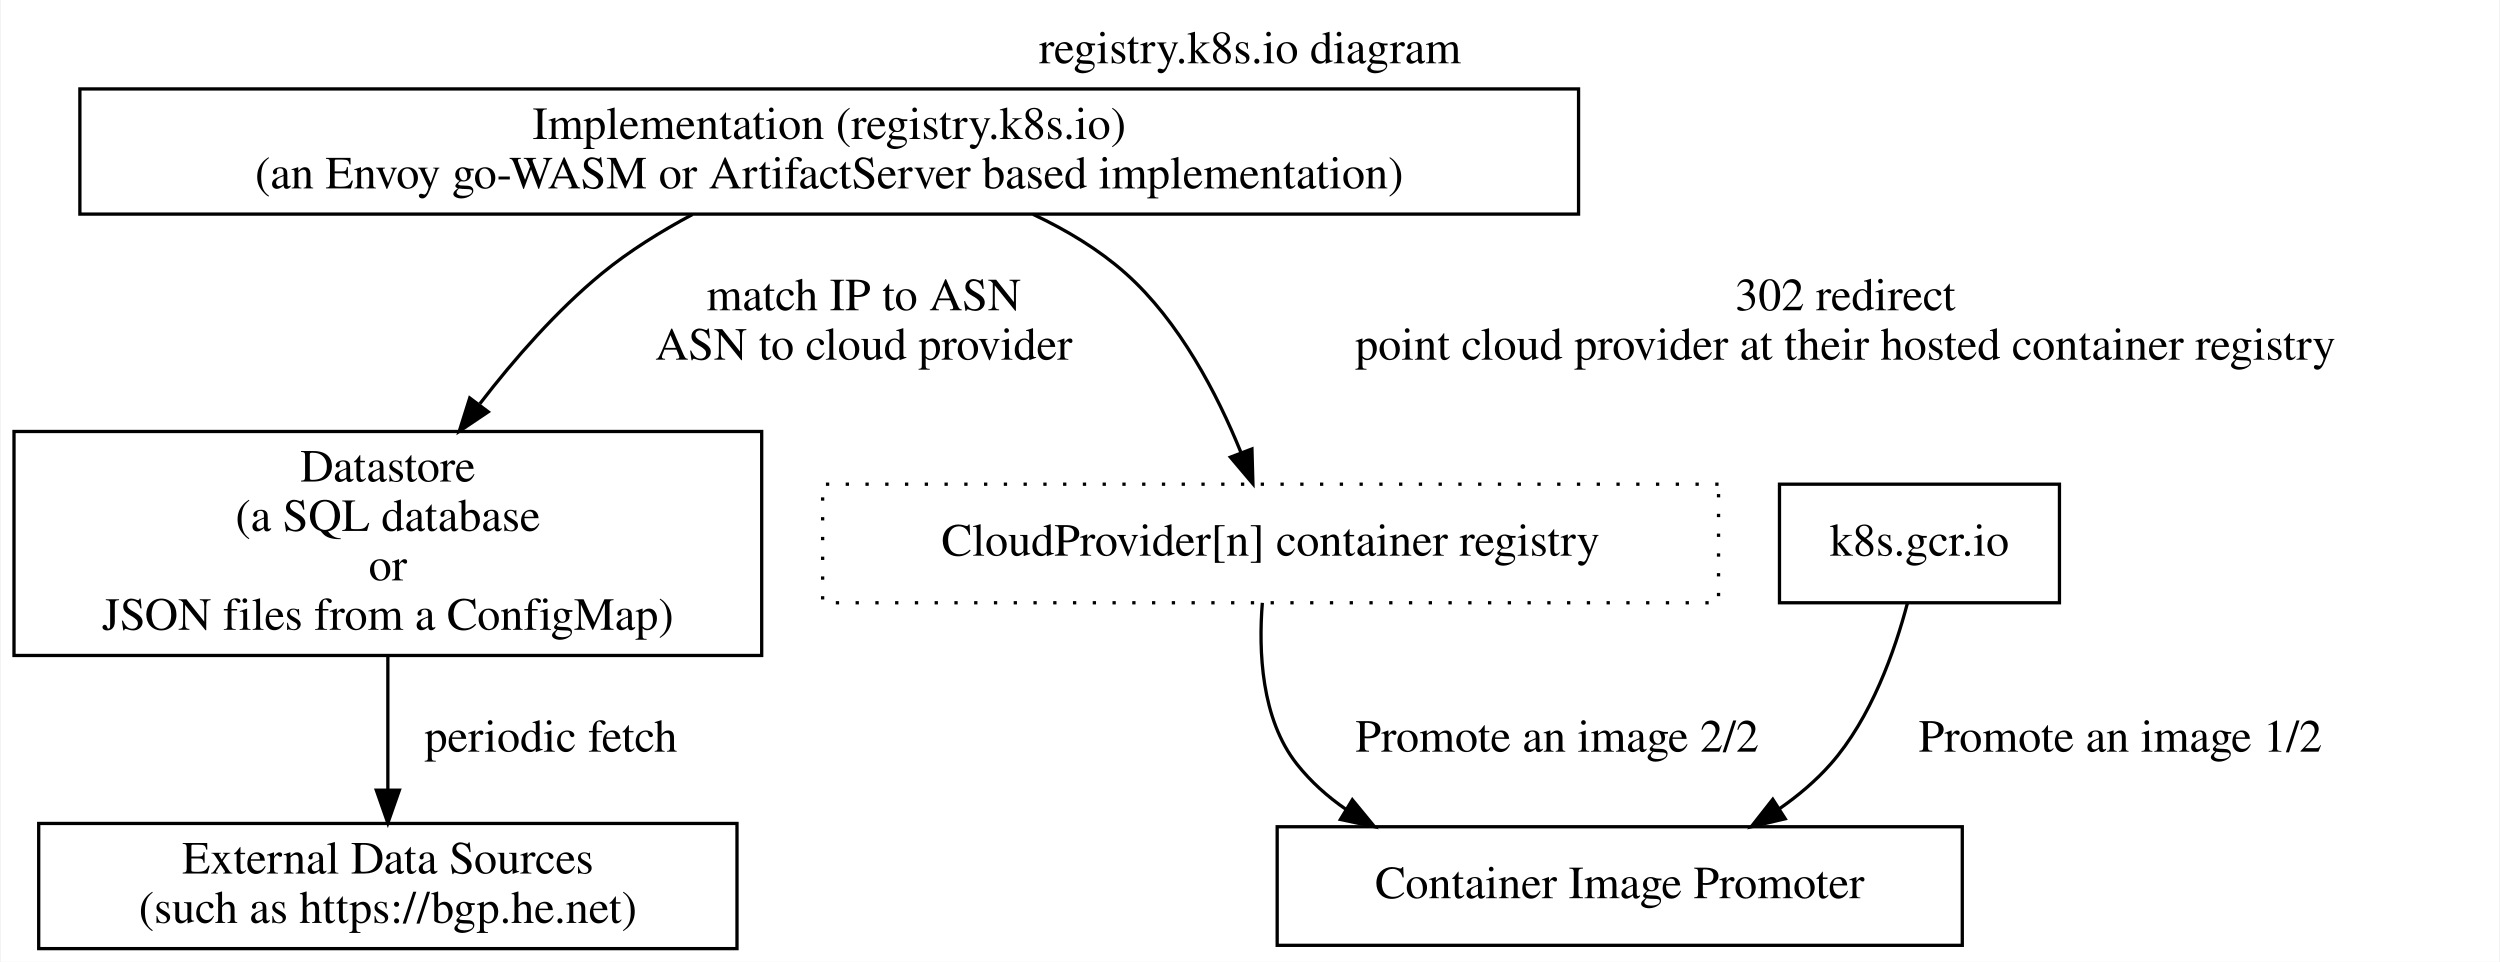
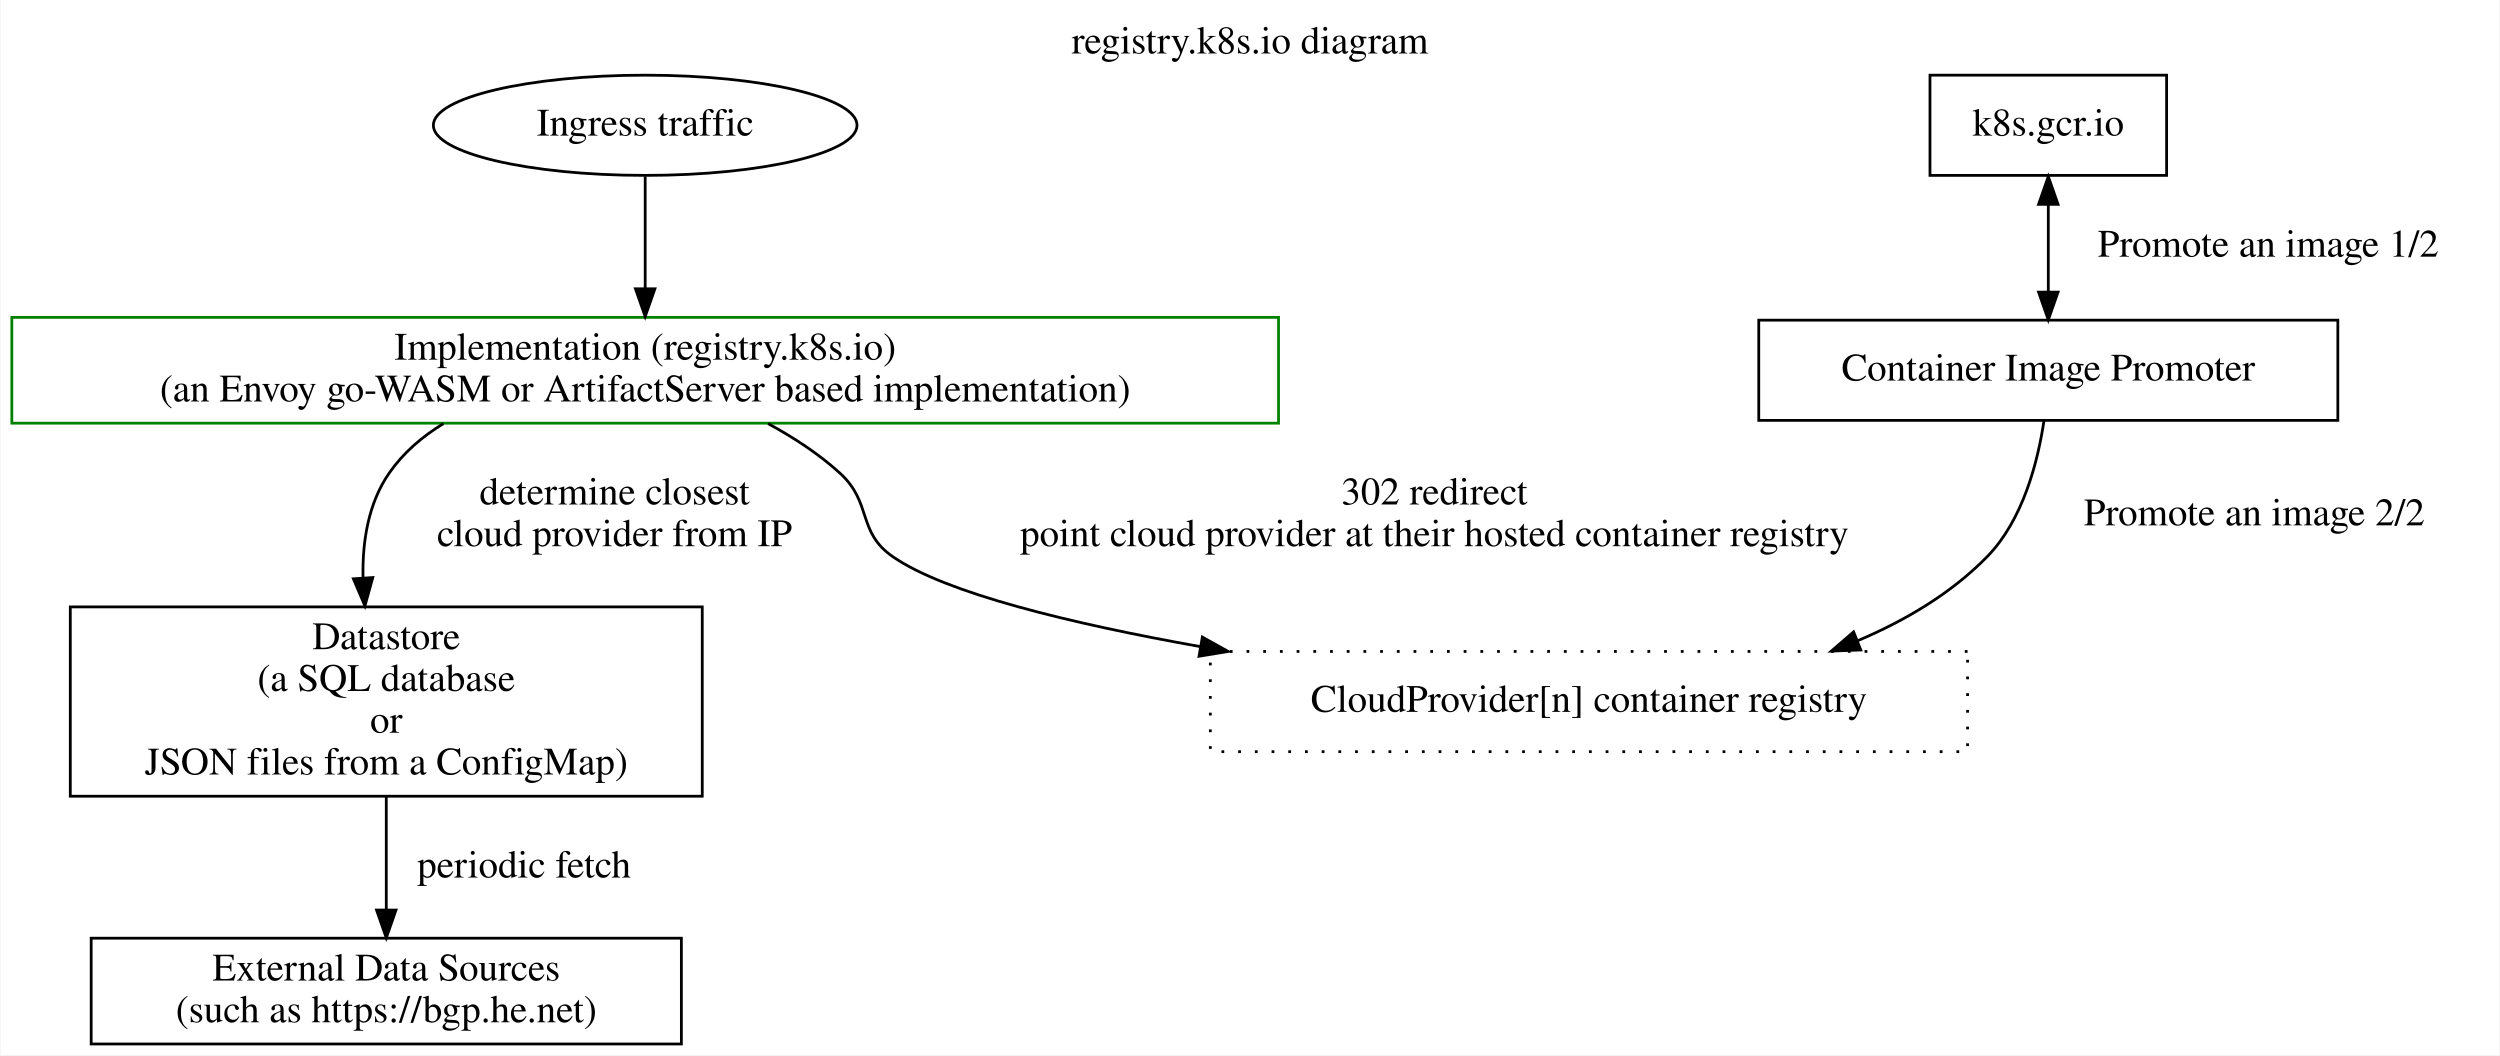
- <svg xmlns="http://www.w3.org/2000/svg" width="759pt" height="292pt" viewBox="0.00 0.00 758.50 292.00">
-   <g id="graph0" class="graph" transform="scale(1 1) rotate(0) translate(4 288)">
-     <polygon fill="white" stroke="transparent" points="-4,4 -4,-288 754.5,-288 754.5,4 -4,4" />
-     <text text-anchor="middle" x="375.25" y="-268.8" font-family="Times,serif" font-size="14.00">registry.k8s.io diagram</text>
+ <svg xmlns="http://www.w3.org/2000/svg" width="898pt" height="379pt" viewBox="0.00 0.00 897.50 379.00">
+   <g id="graph0" class="graph" transform="scale(1 1) rotate(0) translate(4 375)">
+     <polygon fill="white" stroke="transparent" points="-4,4 -4,-375 893.5,-375 893.5,4 -4,4" />
+     <text text-anchor="middle" x="444.75" y="-355.8" font-family="Times,serif" font-size="14.00">registry.k8s.io diagram</text>
    <g id="node1" class="node">
-       <polygon fill="none" stroke="black" points="219.5,-38 7.5,-38 7.5,0 219.5,0 219.5,-38" />
-       <text text-anchor="middle" x="113.5" y="-22.8" font-family="Times,serif" font-size="14.00">External Data Sources</text>
-       <text text-anchor="middle" x="113.5" y="-7.8" font-family="Times,serif" font-size="14.00">(such as https://bgp.he.net)</text>
+       <ellipse fill="none" stroke="black" cx="227.5" cy="-330" rx="76.09" ry="18" />
+       <text text-anchor="middle" x="227.5" y="-326.3" font-family="Times,serif" font-size="14.00">Ingress traffic</text>
+     </g>
+     <g id="node4" class="node">
+       <polygon fill="none" stroke="green" points="455,-261 0,-261 0,-223 455,-223 455,-261" />
+       <text text-anchor="middle" x="227.5" y="-245.8" font-family="Times,serif" font-size="14.00">Implementation (registry.k8s.io)</text>
+       <text text-anchor="middle" x="227.5" y="-230.8" font-family="Times,serif" font-size="14.00">(an Envoy go-WASM or ArtifactServer based implementation)</text>
+     </g>
+     <g id="edge2" class="edge">
+       <path fill="none" stroke="black" d="M227.5,-311.6C227.5,-300.06 227.5,-284.65 227.5,-271.36" />
+       <polygon fill="black" stroke="black" points="231,-271.27 227.5,-261.27 224,-271.27 231,-271.27" />
    </g>
    <g id="node2" class="node">
-       <polygon fill="none" stroke="black" points="227,-157 0,-157 0,-89 227,-89 227,-157" />
-       <text text-anchor="middle" x="113.5" y="-141.8" font-family="Times,serif" font-size="14.00">Datastore</text>
-       <text text-anchor="middle" x="113.5" y="-126.8" font-family="Times,serif" font-size="14.00">(a SQL database</text>
-       <text text-anchor="middle" x="113.5" y="-111.8" font-family="Times,serif" font-size="14.00">or</text>
-       <text text-anchor="middle" x="113.5" y="-96.8" font-family="Times,serif" font-size="14.00">JSON files from a ConfigMap)</text>
+       <polygon fill="none" stroke="black" points="240.5,-38 28.5,-38 28.5,0 240.5,0 240.5,-38" />
+       <text text-anchor="middle" x="134.5" y="-22.8" font-family="Times,serif" font-size="14.00">External Data Sources</text>
+       <text text-anchor="middle" x="134.5" y="-7.8" font-family="Times,serif" font-size="14.00">(such as https://bgp.he.net)</text>
+     </g>
+     <g id="node3" class="node">
+       <polygon fill="none" stroke="black" points="248,-157 21,-157 21,-89 248,-89 248,-157" />
+       <text text-anchor="middle" x="134.5" y="-141.8" font-family="Times,serif" font-size="14.00">Datastore</text>
+       <text text-anchor="middle" x="134.5" y="-126.8" font-family="Times,serif" font-size="14.00">(a SQL database</text>
+       <text text-anchor="middle" x="134.5" y="-111.8" font-family="Times,serif" font-size="14.00">or</text>
+       <text text-anchor="middle" x="134.5" y="-96.8" font-family="Times,serif" font-size="14.00">JSON files from a ConfigMap)</text>
    </g>
    <g id="edge1" class="edge">
-       <path fill="none" stroke="black" d="M113.5,-88.88C113.5,-75.84 113.5,-61 113.5,-48.45" />
-       <polygon fill="black" stroke="black" points="117,-48.11 113.5,-38.11 110,-48.11 117,-48.11" />
-       <text text-anchor="middle" x="163" y="-59.8" font-family="Times,serif" font-size="14.00">periodic fetch</text>
-     </g>
-     <g id="node3" class="node">
-       <polygon fill="none" stroke="black" points="475,-261 20,-261 20,-223 475,-223 475,-261" />
-       <text text-anchor="middle" x="247.5" y="-245.8" font-family="Times,serif" font-size="14.00">Implementation (registry.k8s.io)</text>
-       <text text-anchor="middle" x="247.5" y="-230.8" font-family="Times,serif" font-size="14.00">(an Envoy go-WASM or ArtifactServer based implementation)</text>
-     </g>
-     <g id="edge2" class="edge">
-       <path fill="none" stroke="black" d="M205.99,-222.89C196.48,-217.8 186.75,-211.78 178.5,-205 164.77,-193.72 151.98,-179.12 141.44,-165.43" />
-       <polygon fill="black" stroke="black" points="143.97,-162.97 135.18,-157.06 138.36,-167.17 143.97,-162.97" />
-       <text text-anchor="middle" x="258" y="-193.8" font-family="Times,serif" font-size="14.00">match IP to ASN</text>
-       <text text-anchor="middle" x="258" y="-178.8" font-family="Times,serif" font-size="14.00">ASN to cloud provider</text>
-     </g>
-     <g id="node4" class="node">
-       <polygon fill="none" stroke="black" stroke-dasharray="1,5" points="517.5,-141 245.5,-141 245.5,-105 517.5,-105 517.5,-141" />
-       <text text-anchor="middle" x="381.5" y="-119.3" font-family="Times,serif" font-size="14.00">CloudProvider[n] container registry</text>
+       <path fill="none" stroke="black" d="M134.5,-88.88C134.5,-75.84 134.5,-61 134.5,-48.45" />
+       <polygon fill="black" stroke="black" points="138,-48.11 134.5,-38.11 131,-48.11 138,-48.11" />
+       <text text-anchor="middle" x="184" y="-59.8" font-family="Times,serif" font-size="14.00">periodic fetch</text>
    </g>
    <g id="edge3" class="edge">
-       <path fill="none" stroke="black" d="M309.39,-222.92C319.5,-218.17 329.33,-212.27 337.5,-205 353.89,-190.42 365.35,-168.23 372.45,-150.76" />
-       <polygon fill="black" stroke="black" points="375.84,-151.7 376.14,-141.11 369.3,-149.2 375.84,-151.7" />
-       <text text-anchor="middle" x="556" y="-193.8" font-family="Times,serif" font-size="14.00">302 redirect</text>
-       <text text-anchor="middle" x="556" y="-178.8" font-family="Times,serif" font-size="14.00">point cloud provider at their hosted container registry</text>
+       <path fill="none" stroke="black" d="M155.01,-222.83C147.38,-218.18 140.57,-212.34 135.5,-205 128.05,-194.23 125.89,-180.58 126.15,-167.57" />
+       <polygon fill="black" stroke="black" points="129.66,-167.55 126.83,-157.34 122.68,-167.09 129.66,-167.55" />
+       <text text-anchor="middle" x="216.5" y="-193.8" font-family="Times,serif" font-size="14.00">determine closest</text>
+       <text text-anchor="middle" x="216.5" y="-178.8" font-family="Times,serif" font-size="14.00">cloud provider from IP</text>
+     </g>
+     <g id="node5" class="node">
+       <polygon fill="none" stroke="black" stroke-dasharray="1,5" points="702.5,-141 430.5,-141 430.5,-105 702.5,-105 702.5,-141" />
+       <text text-anchor="middle" x="566.5" y="-119.3" font-family="Times,serif" font-size="14.00">CloudProvider[n] container registry</text>
+     </g>
+     <g id="edge4" class="edge">
+       <path fill="none" stroke="black" d="M271.65,-222.83C280.8,-217.87 289.94,-211.92 297.5,-205 309.15,-194.35 303.51,-183.96 316.5,-175 335.48,-161.91 380.36,-151.03 426.94,-142.73" />
+       <polygon fill="black" stroke="black" points="427.64,-146.16 436.9,-141 426.44,-139.27 427.64,-146.16" />
+       <text text-anchor="middle" x="511" y="-193.8" font-family="Times,serif" font-size="14.00">302 redirect</text>
+       <text text-anchor="middle" x="511" y="-178.8" font-family="Times,serif" font-size="14.00">point cloud provider at their hosted container registry</text>
    </g>
    <g id="node6" class="node">
-       <polygon fill="none" stroke="black" points="591.5,-37 383.5,-37 383.5,-1 591.5,-1 591.5,-37" />
-       <text text-anchor="middle" x="487.5" y="-15.3" font-family="Times,serif" font-size="14.00">Container Image Promoter</text>
+       <polygon fill="none" stroke="black" points="774,-348 689,-348 689,-312 774,-312 774,-348" />
+       <text text-anchor="middle" x="731.5" y="-326.3" font-family="Times,serif" font-size="14.00">k8s.gcr.io</text>
+     </g>
+     <g id="node7" class="node">
+       <polygon fill="none" stroke="black" points="835.5,-260 627.5,-260 627.5,-224 835.5,-224 835.5,-260" />
+       <text text-anchor="middle" x="731.5" y="-238.3" font-family="Times,serif" font-size="14.00">Container Image Promoter</text>
    </g>
    <g id="edge5" class="edge">
-       <path fill="none" stroke="black" d="M379,-104.98C377.83,-90.44 378.61,-69.75 389.5,-56 393.73,-50.65 398.84,-46.1 404.47,-42.22" />
-       <polygon fill="black" stroke="black" points="406.32,-45.19 413.05,-37.01 402.69,-39.21 406.32,-45.19" />
-       <text text-anchor="middle" x="468.5" y="-59.8" font-family="Times,serif" font-size="14.00">Promote an image 2/2</text>
+       <path fill="none" stroke="black" d="M731.5,-301.34C731.5,-291.38 731.5,-280.15 731.5,-270.22" />
+       <polygon fill="black" stroke="black" points="728,-301.6 731.5,-311.6 735,-301.6 728,-301.6" />
+       <polygon fill="black" stroke="black" points="735,-270.08 731.5,-260.08 728,-270.08 735,-270.08" />
+       <text text-anchor="middle" x="810.5" y="-282.8" font-family="Times,serif" font-size="14.00">Promote an image 1/2</text>
    </g>
-     <g id="node5" class="node">
-       <polygon fill="none" stroke="black" points="621,-141 536,-141 536,-105 621,-105 621,-141" />
-       <text text-anchor="middle" x="578.5" y="-119.3" font-family="Times,serif" font-size="14.00">k8s.gcr.io</text>
-     </g>
-     <g id="edge4" class="edge">
-       <path fill="none" stroke="black" d="M574.84,-104.87C571.04,-90.46 563.87,-70.01 551.5,-56 547.02,-50.93 541.65,-46.41 535.94,-42.44" />
-       <polygon fill="black" stroke="black" points="537.73,-39.43 527.42,-37 533.97,-45.33 537.73,-39.43" />
-       <text text-anchor="middle" x="639.5" y="-59.8" font-family="Times,serif" font-size="14.00">Promote an image 1/2</text>
+     <g id="edge6" class="edge">
+       <path fill="none" stroke="black" d="M729.96,-223.96C727.76,-209.2 722.43,-188.2 709.5,-175 696.66,-161.89 680.23,-152.14 663.11,-144.89" />
+       <polygon fill="black" stroke="black" points="664.14,-141.53 653.55,-141.12 661.57,-148.04 664.14,-141.53" />
+       <text text-anchor="middle" x="805.5" y="-186.3" font-family="Times,serif" font-size="14.00">Promote an image 2/2</text>
    </g>
  </g>
</svg>
